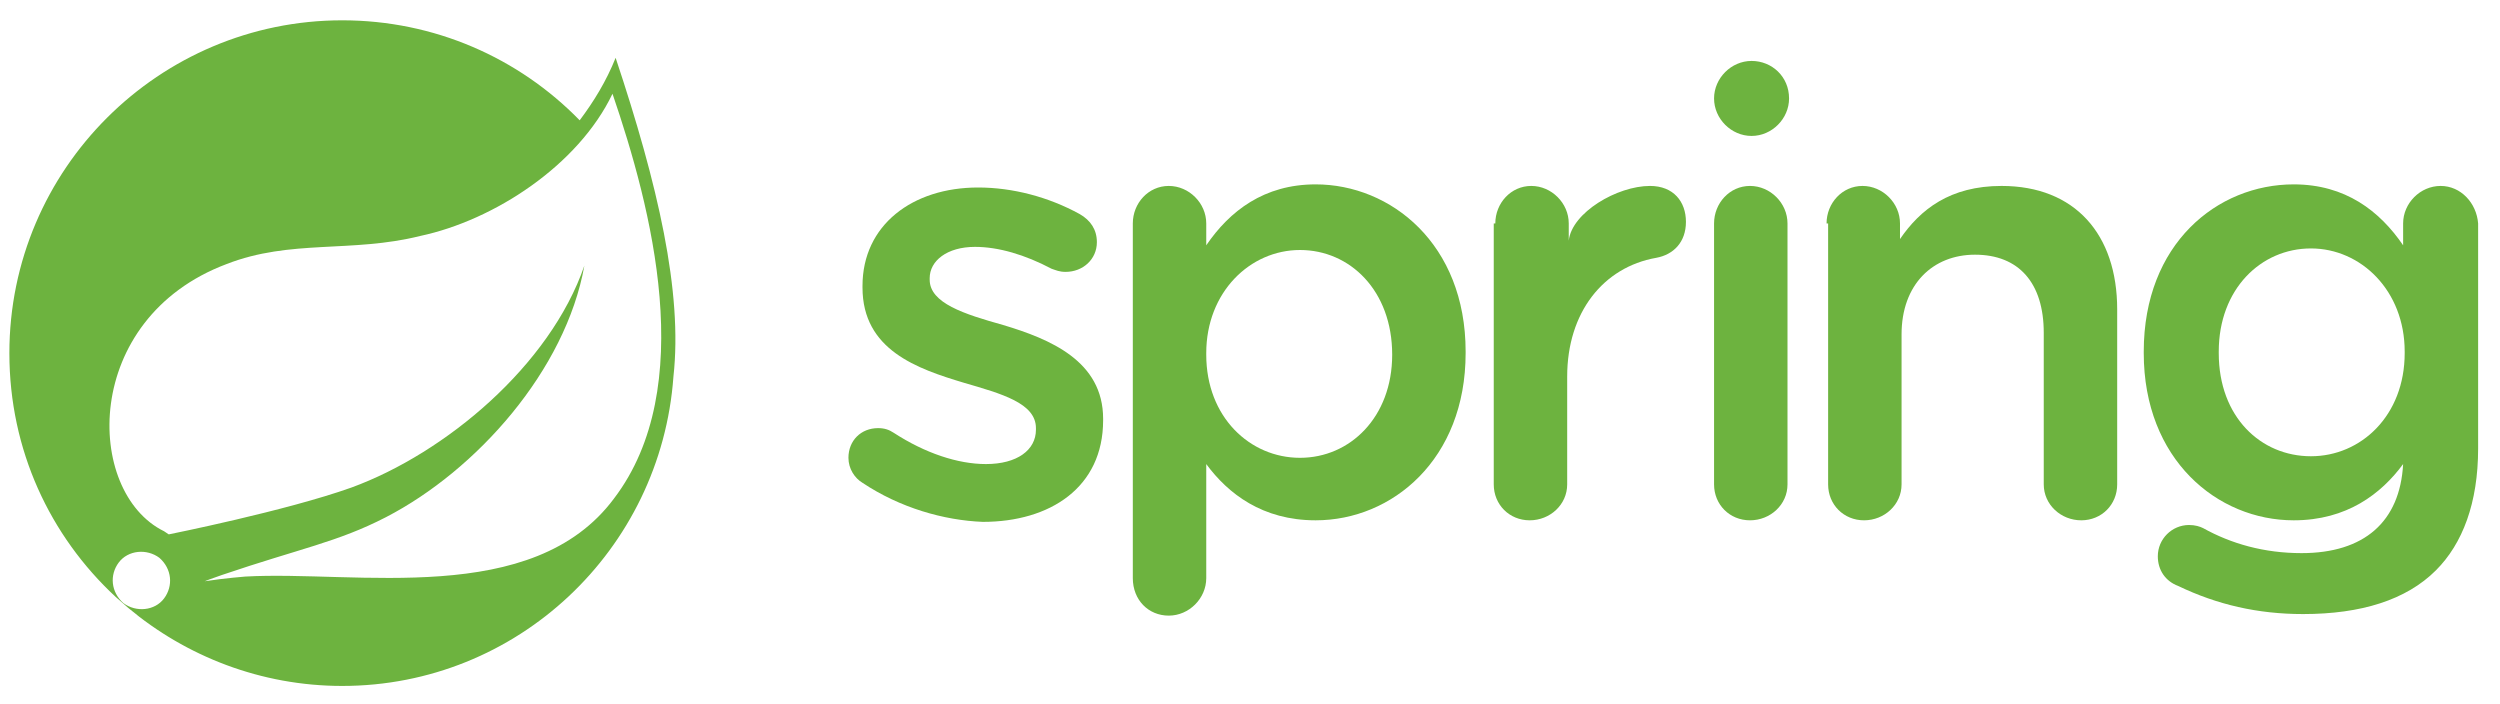
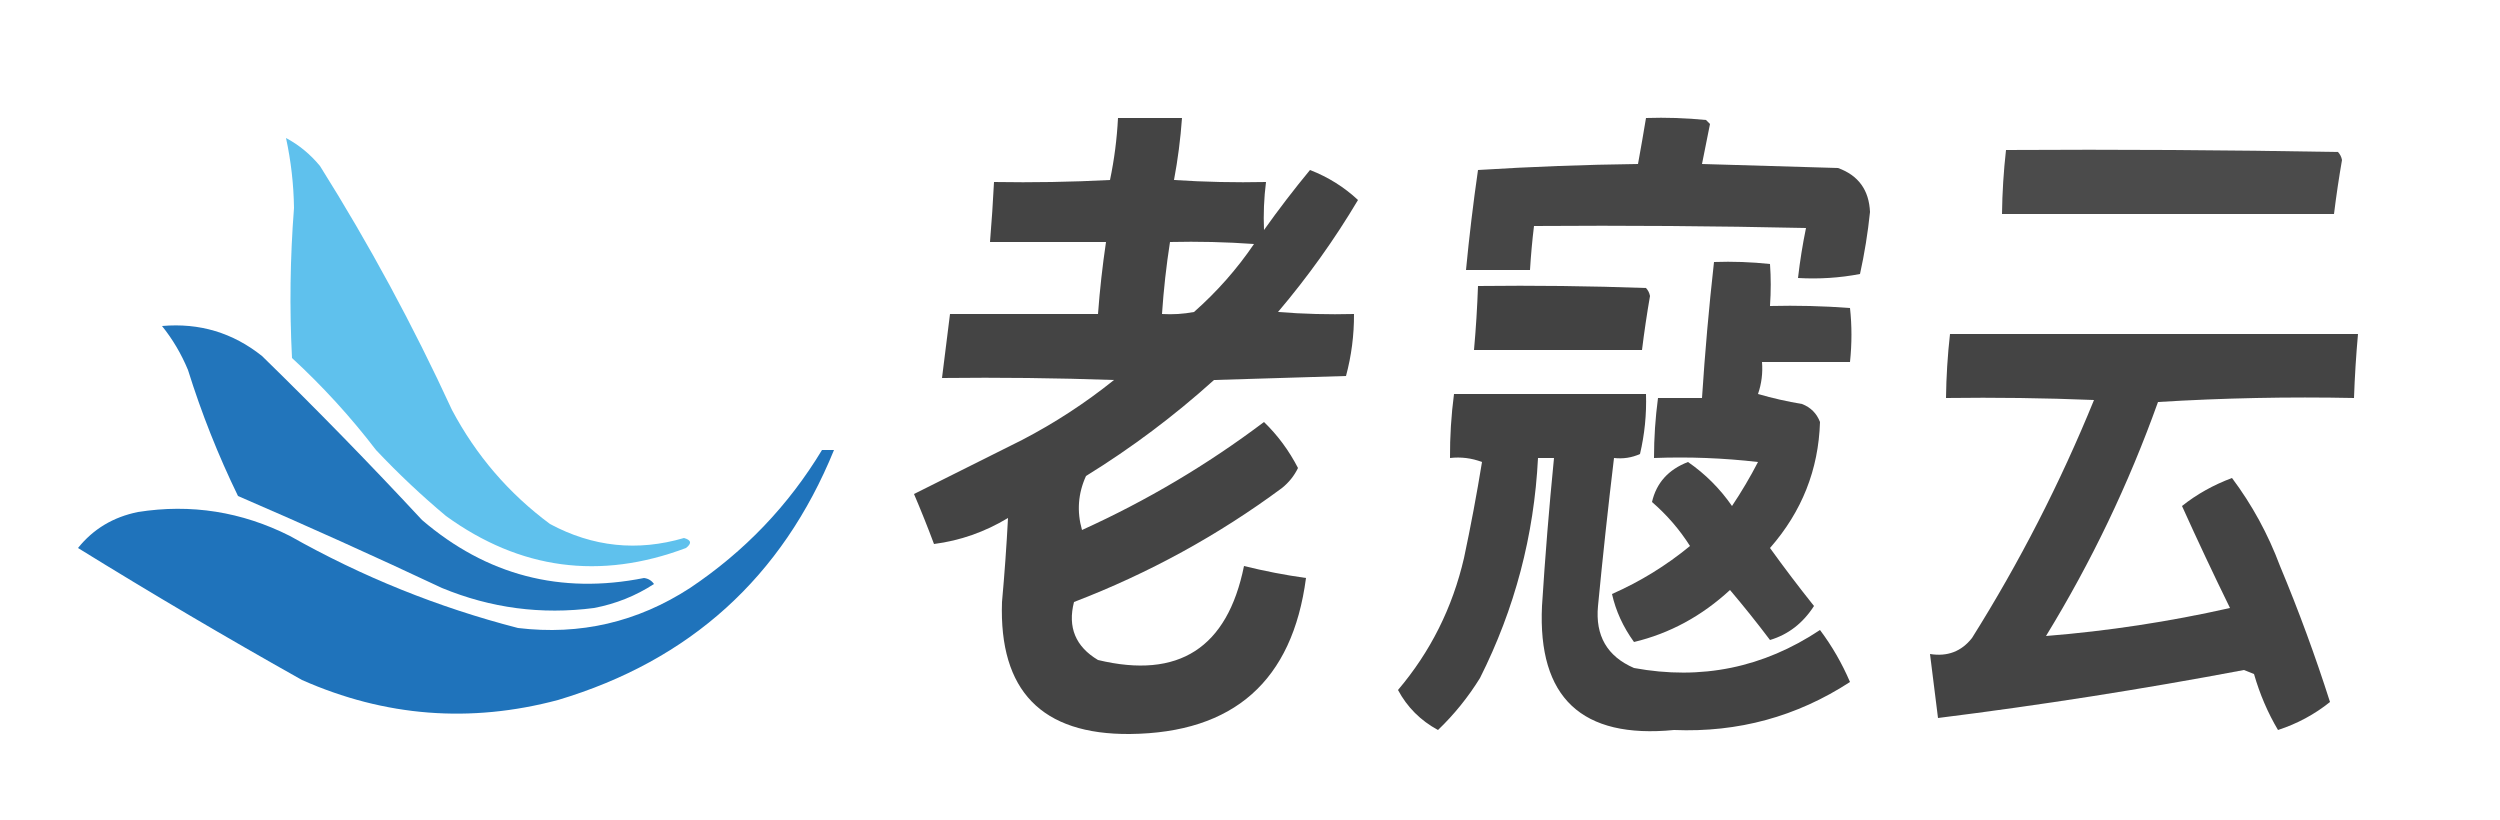
- <svg xmlns="http://www.w3.org/2000/svg" viewBox="0 0 160 45">
-   <g style="fill: #6db33f;">
-     <path d="M39.4,3.7c-0.6,1.5-1.4,2.8-2.3,4c-3.9-4-9.3-6.4-15.2-6.4c-11.7,0-21.3,9.5-21.3,21.3 c0,6.2,2.6,11.7,6.8,15.6l0.8,0.7c3.7,3.1,8.5,5,13.7,5c11.2,0,20.4-8.7,21.2-19.8C43.7,18.7,42.1,11.8,39.4,3.7z M10.5,38.3 c-0.6,0.8-1.8,0.9-2.6,0.3C7.1,37.9,7,36.8,7.6,36c0.6-0.8,1.8-0.9,2.6-0.3C11,36.4,11.1,37.5,10.5,38.3z M39.3,31.9 c-5.2,7-16.5,4.6-23.6,5c0,0-1.3,0.1-2.6,0.3c0,0,0.5-0.2,1.1-0.4c5-1.7,7.4-2.1,10.5-3.7c5.8-3,11.5-9.4,12.7-16.1 c-2.2,6.4-8.9,12-14.9,14.2c-4.2,1.5-11.7,3-11.7,3c0,0-0.3-0.2-0.3-0.2c-5.1-2.5-5.3-13.6,4-17.1c4.1-1.6,8-0.7,12.4-1.8 C31.6,14.1,37,10.6,39.2,6C41.7,13.3,44.7,24.8,39.3,31.9z" />
-     <g>
-       <path d="M55.2,30.9c-0.5-0.3-0.9-0.9-0.9-1.6c0-1.1,0.8-1.9,1.9-1.9c0.4,0,0.7,0.1,1,0.3c2,1.3,4.1,2,5.9,2 c2,0,3.2-0.9,3.2-2.2v-0.1c0-1.6-2.2-2.2-4.6-2.9c-3-0.9-6.5-2.1-6.5-6.1v-0.1c0-3.9,3.2-6.3,7.4-6.3c2.2,0,4.5,0.6,6.5,1.7 c0.7,0.4,1.1,1,1.1,1.8c0,1.1-0.9,1.9-2,1.9c-0.4,0-0.6-0.1-0.9-0.2c-1.7-0.9-3.4-1.4-4.9-1.4c-1.8,0-2.9,0.9-2.9,2v0.1 c0,1.5,2.2,2.2,4.7,2.9c3,0.9,6.4,2.3,6.4,6v0.1c0,4.3-3.4,6.5-7.7,6.5C60.4,33.3,57.6,32.5,55.2,30.9z" />
-       <path d="M72.5,14.3c0-1.3,1-2.4,2.3-2.4c1.3,0,2.4,1.1,2.4,2.4v1.4c1.5-2.2,3.7-3.9,7-3.9c4.8,0,9.6,3.8,9.6,10.7 v0.1c0,6.8-4.7,10.7-9.6,10.7c-3.4,0-5.6-1.7-7-3.6V37c0,1.3-1.1,2.4-2.4,2.4c-1.3,0-2.3-1-2.3-2.4V14.3z M89.1,22.7L89.1,22.7 c0-4.1-2.7-6.7-5.9-6.7c-3.2,0-6,2.7-6,6.6v0.1c0,4,2.8,6.6,6,6.6C86.4,29.3,89.1,26.7,89.1,22.7z" />
-       <path d="M95.7,14.3c0-1.3,1-2.4,2.3-2.4c1.3,0,2.4,1.1,2.4,2.4v1.1c0.2-1.8,3.1-3.5,5.2-3.5c1.5,0,2.3,1,2.3,2.3 c0,1.3-0.8,2.1-1.9,2.3c-3.4,0.6-5.7,3.5-5.7,7.6V31c0,1.3-1.1,2.3-2.4,2.3c-1.3,0-2.3-1-2.3-2.3V14.3z" />
-       <path d="M109.7,14.3c0-1.3,1-2.4,2.3-2.4c1.3,0,2.4,1.1,2.4,2.4V31c0,1.3-1.1,2.3-2.4,2.3c-1.3,0-2.3-1-2.3-2.3V14.3 z" />
-       <path d="M114.5,6.3c0,1.3-1.1,2.4-2.4,2.4c-1.3,0-2.4-1.1-2.4-2.4c0-1.3,1.1-2.4,2.4-2.4 C113.4,3.9,114.5,4.9,114.5,6.3z" />
-       <path d="M116.9,14.3c0-1.3,1-2.4,2.3-2.4c1.3,0,2.4,1.1,2.4,2.4v1c1.3-1.9,3.2-3.4,6.5-3.4c4.7,0,7.4,3.1,7.4,7.9V31 c0,1.3-1,2.3-2.3,2.3c-1.3,0-2.4-1-2.4-2.3v-9.7c0-3.2-1.6-5-4.4-5c-2.7,0-4.7,1.9-4.7,5.1V31c0,1.3-1.1,2.3-2.4,2.3 c-1.3,0-2.3-1-2.3-2.3V14.3z" />
-       <path d="M156.2,11.9c-1.3,0-2.4,1.1-2.4,2.4v1.4c-1.5-2.2-3.7-3.9-7-3.9c-4.9,0-9.6,3.8-9.6,10.7v0.1 c0,6.8,4.7,10.7,9.6,10.7c3.4,0,5.6-1.7,7-3.6c-0.2,3.7-2.5,5.7-6.5,5.7c-2.4,0-4.5-0.6-6.3-1.6c-0.2-0.1-0.5-0.2-0.9-0.2 c-1.1,0-2,0.9-2,2c0,0.9,0.5,1.6,1.3,1.9c2.5,1.2,5.1,1.8,8,1.8c3.7,0,6.6-0.9,8.5-2.8c1.7-1.7,2.7-4.3,2.7-7.8V14.3 C158.5,13,157.5,11.9,156.2,11.9z M147.9,29.2c-3.2,0-5.9-2.5-5.9-6.6v-0.1c0-4,2.7-6.6,5.9-6.6c3.2,0,6,2.7,6,6.6v0.1 C153.9,26.6,151.1,29.2,147.9,29.2z" />
-     </g>
+ <svg xmlns="http://www.w3.org/2000/svg" version="1.1" width="625px" height="205px" style="shape-rendering:geometricPrecision; text-rendering:geometricPrecision; image-rendering:optimizeQuality; fill-rule:evenodd; clip-rule:evenodd">
+   <g>
+     <path style="opacity:0.909" fill="#323232" d="M 279.5,29.5 C 284.833,29.5 290.167,29.5 295.5,29.5C 295.127,34.746 294.46,39.912 293.5,45C 301.159,45.5 308.826,45.666 316.5,45.5C 315.996,49.507 315.83,53.507 316,57.5C 319.673,52.334 323.506,47.334 327.5,42.5C 332.034,44.261 336.034,46.761 339.5,50C 333.624,59.88 326.957,69.213 319.5,78C 325.825,78.499 332.158,78.666 338.5,78.5C 338.526,83.795 337.859,88.962 336.5,94C 325.5,94.333 314.5,94.667 303.5,95C 293.549,103.973 282.882,111.973 271.5,119C 269.515,123.365 269.182,127.865 270.5,132.5C 286.724,125.144 301.89,116.144 316,105.5C 319.419,108.812 322.253,112.645 324.5,117C 323.561,118.944 322.227,120.611 320.5,122C 304.547,133.814 287.213,143.314 268.5,150.5C 266.884,156.816 268.884,161.65 274.5,165C 294.68,169.844 306.847,162.011 311,141.5C 316.088,142.765 321.254,143.765 326.5,144.5C 323.112,170.222 308.445,183.222 282.5,183.5C 260.407,183.678 249.74,172.678 250.5,150.5C 251.138,143.465 251.638,136.465 252,129.5C 246.208,132.991 240.042,135.158 233.5,136C 231.936,131.81 230.269,127.644 228.5,123.5C 237.404,119.048 246.404,114.548 255.5,110C 263.679,105.747 271.346,100.747 278.5,95C 264.171,94.5 249.837,94.333 235.5,94.5C 236.167,89.167 236.833,83.833 237.5,78.5C 249.833,78.5 262.167,78.5 274.5,78.5C 274.948,72.469 275.615,66.469 276.5,60.5C 266.833,60.5 257.167,60.5 247.5,60.5C 247.916,55.507 248.249,50.507 248.5,45.5C 258.172,45.666 267.839,45.5 277.5,45C 278.565,39.925 279.231,34.759 279.5,29.5 Z M 292.5,60.5 C 299.508,60.334 306.508,60.5 313.5,61C 309.244,67.26 304.244,72.927 298.5,78C 295.854,78.497 293.187,78.664 290.5,78.5C 290.904,72.453 291.571,66.453 292.5,60.5 Z" />
+   </g>
+   <g>
+     <path style="opacity:0.901" fill="#323232" d="M 411.5,29.5 C 416.511,29.334 421.511,29.501 426.5,30C 426.833,30.333 427.167,30.667 427.5,31C 426.833,34.333 426.167,37.667 425.5,41C 436.833,41.333 448.167,41.667 459.5,42C 464.594,43.84 467.261,47.507 467.5,53C 466.961,58.227 466.128,63.394 465,68.5C 459.928,69.471 454.762,69.805 449.5,69.5C 449.987,65.272 450.653,61.105 451.5,57C 428.836,56.5 406.169,56.333 383.5,56.5C 383.058,60.154 382.724,63.821 382.5,67.5C 377.167,67.5 371.833,67.5 366.5,67.5C 367.303,59.131 368.303,50.798 369.5,42.5C 382.821,41.667 396.154,41.167 409.5,41C 410.199,37.17 410.866,33.337 411.5,29.5 Z" />
+   </g>
+   <g>
+     <path style="opacity:0.95" fill="#57beec" d="M 71.5,34.5 C 74.731,36.22 77.564,38.553 80,41.5C 92.271,61.035 103.271,81.369 113,102.5C 119.039,113.869 127.206,123.369 137.5,131C 148.189,136.745 159.356,137.912 171,134.5C 172.826,135.01 172.993,135.844 171.5,137C 150.023,145.077 130.023,142.41 111.5,129C 105.365,123.866 99.531,118.366 94,112.5C 87.7,104.265 80.7,96.598 73,89.5C 72.362,76.991 72.529,64.491 73.5,52C 73.417,46.089 72.75,40.255 71.5,34.5 Z" />
+   </g>
+   <g>
+     <path style="opacity:0.879" fill="#333333" d="M 501.5,37.5 C 529.169,37.333 556.835,37.5 584.5,38C 585.022,38.561 585.355,39.228 585.5,40C 584.724,44.489 584.057,48.989 583.5,53.5C 555.833,53.5 528.167,53.5 500.5,53.5C 500.569,48.146 500.902,42.813 501.5,37.5 Z" />
+   </g>
+   <g>
+     <path style="opacity:0.902" fill="#323232" d="M 428.5,65.5 C 433.179,65.334 437.845,65.501 442.5,66C 442.746,69.349 442.746,72.849 442.5,76.5C 449.175,76.334 455.842,76.5 462.5,77C 462.983,81.402 462.983,85.902 462.5,90.5C 455.167,90.5 447.833,90.5 440.5,90.5C 440.726,93.249 440.393,95.916 439.5,98.5C 443.112,99.547 446.779,100.38 450.5,101C 452.667,101.833 454.167,103.333 455,105.5C 454.636,117.412 450.469,127.912 442.5,137C 446.045,141.923 449.712,146.756 453.5,151.5C 450.728,155.805 447.061,158.638 442.5,160C 439.287,155.742 435.953,151.575 432.5,147.5C 425.414,154.035 417.414,158.368 408.5,160.5C 405.783,156.744 403.95,152.744 403,148.5C 410.053,145.391 416.553,141.391 422.5,136.5C 419.894,132.391 416.727,128.724 413,125.5C 414.094,120.725 417.094,117.391 422,115.5C 426.321,118.488 429.988,122.154 433,126.5C 435.366,122.964 437.533,119.297 439.5,115.5C 430.859,114.502 422.192,114.169 413.5,114.5C 413.503,109.473 413.836,104.473 414.5,99.5C 418.167,99.5 421.833,99.5 425.5,99.5C 426.236,88.141 427.236,76.808 428.5,65.5 Z" />
+   </g>
+   <g>
+     <path style="opacity:0.915" fill="#313131" d="M 369.5,71.5 C 383.504,71.333 397.504,71.5 411.5,72C 412.022,72.561 412.355,73.228 412.5,74C 411.724,78.489 411.057,82.989 410.5,87.5C 396.5,87.5 382.5,87.5 368.5,87.5C 368.98,82.178 369.313,76.845 369.5,71.5 Z" />
+   </g>
+   <g>
+     <path style="opacity:0.937" fill="#136cb6" d="M 40.5,81.5 C 49.864,80.678 58.198,83.178 65.5,89C 79.141,102.309 92.475,115.975 105.5,130C 121.632,143.821 140.132,148.654 161,144.5C 162.059,144.63 162.892,145.13 163.5,146C 158.921,148.973 153.921,150.973 148.5,152C 135.382,153.711 122.716,152.045 110.5,147C 93.619,139.059 76.619,131.392 59.5,124C 54.555,113.835 50.388,103.335 47,92.5C 45.314,88.448 43.148,84.781 40.5,81.5 Z" />
+   </g>
+   <g>
+     <path style="opacity:0.907" fill="#323232" d="M 487.5,83.5 C 521.5,83.5 555.5,83.5 589.5,83.5C 589.02,88.822 588.687,94.155 588.5,99.5C 572.153,99.167 555.82,99.501 539.5,100.5C 532.171,120.989 522.838,140.489 511.5,159C 526.956,157.758 542.29,155.425 557.5,152C 553.353,143.54 549.353,135.04 545.5,126.5C 549.176,123.572 553.342,121.238 558,119.5C 563.018,126.196 567.018,133.53 570,141.5C 574.662,152.652 578.828,163.986 582.5,175.5C 578.648,178.595 574.315,180.928 569.5,182.5C 566.942,178.186 564.942,173.519 563.5,168.5C 562.667,168.167 561.833,167.833 561,167.5C 535.617,172.293 510.117,176.293 484.5,179.5C 483.833,174.167 483.167,168.833 482.5,163.5C 486.857,164.204 490.357,162.87 493,159.5C 504.872,140.59 515.039,120.756 523.5,100C 511.171,99.5 498.838,99.334 486.5,99.5C 486.569,94.146 486.902,88.813 487.5,83.5 Z" />
+   </g>
+   <g>
+     <path style="opacity:0.916" fill="#323232" d="M 363.5,98.5 C 379.5,98.5 395.5,98.5 411.5,98.5C 411.66,103.566 411.16,108.566 410,113.5C 407.959,114.423 405.792,114.756 403.5,114.5C 402.021,126.81 400.688,139.143 399.5,151.5C 398.793,158.931 401.793,164.098 408.5,167C 425.318,170.103 440.818,166.937 455,157.5C 458.005,161.506 460.505,165.84 462.5,170.5C 449.192,179.154 434.525,183.154 418.5,182.5C 395.422,184.751 384.422,174.417 385.5,151.5C 386.28,139.145 387.28,126.812 388.5,114.5C 387.167,114.5 385.833,114.5 384.5,114.5C 383.527,133.872 378.693,152.205 370,169.5C 367.039,174.292 363.539,178.625 359.5,182.5C 355.137,180.137 351.804,176.804 349.5,172.5C 357.623,162.921 363.123,151.921 366,139.5C 367.697,131.517 369.197,123.517 370.5,115.5C 367.914,114.52 365.247,114.187 362.5,114.5C 362.472,109.138 362.806,103.805 363.5,98.5 Z" />
+   </g>
+   <g>
+     <path style="opacity:0.946" fill="#136cb7" d="M 205.5,112.5 C 206.5,112.5 207.5,112.5 208.5,112.5C 195.542,144.286 172.542,165.119 139.5,175C 117.565,180.846 96.231,179.179 75.5,170C 56.555,159.37 37.889,148.37 19.5,137C 23.314,132.25 28.314,129.25 34.5,128C 47.749,125.908 60.416,127.908 72.5,134C 90.526,144.183 109.526,151.85 129.5,157C 145.025,158.869 159.358,155.536 172.5,147C 186.112,137.89 197.112,126.39 205.5,112.5 Z" />
  </g>
</svg>
